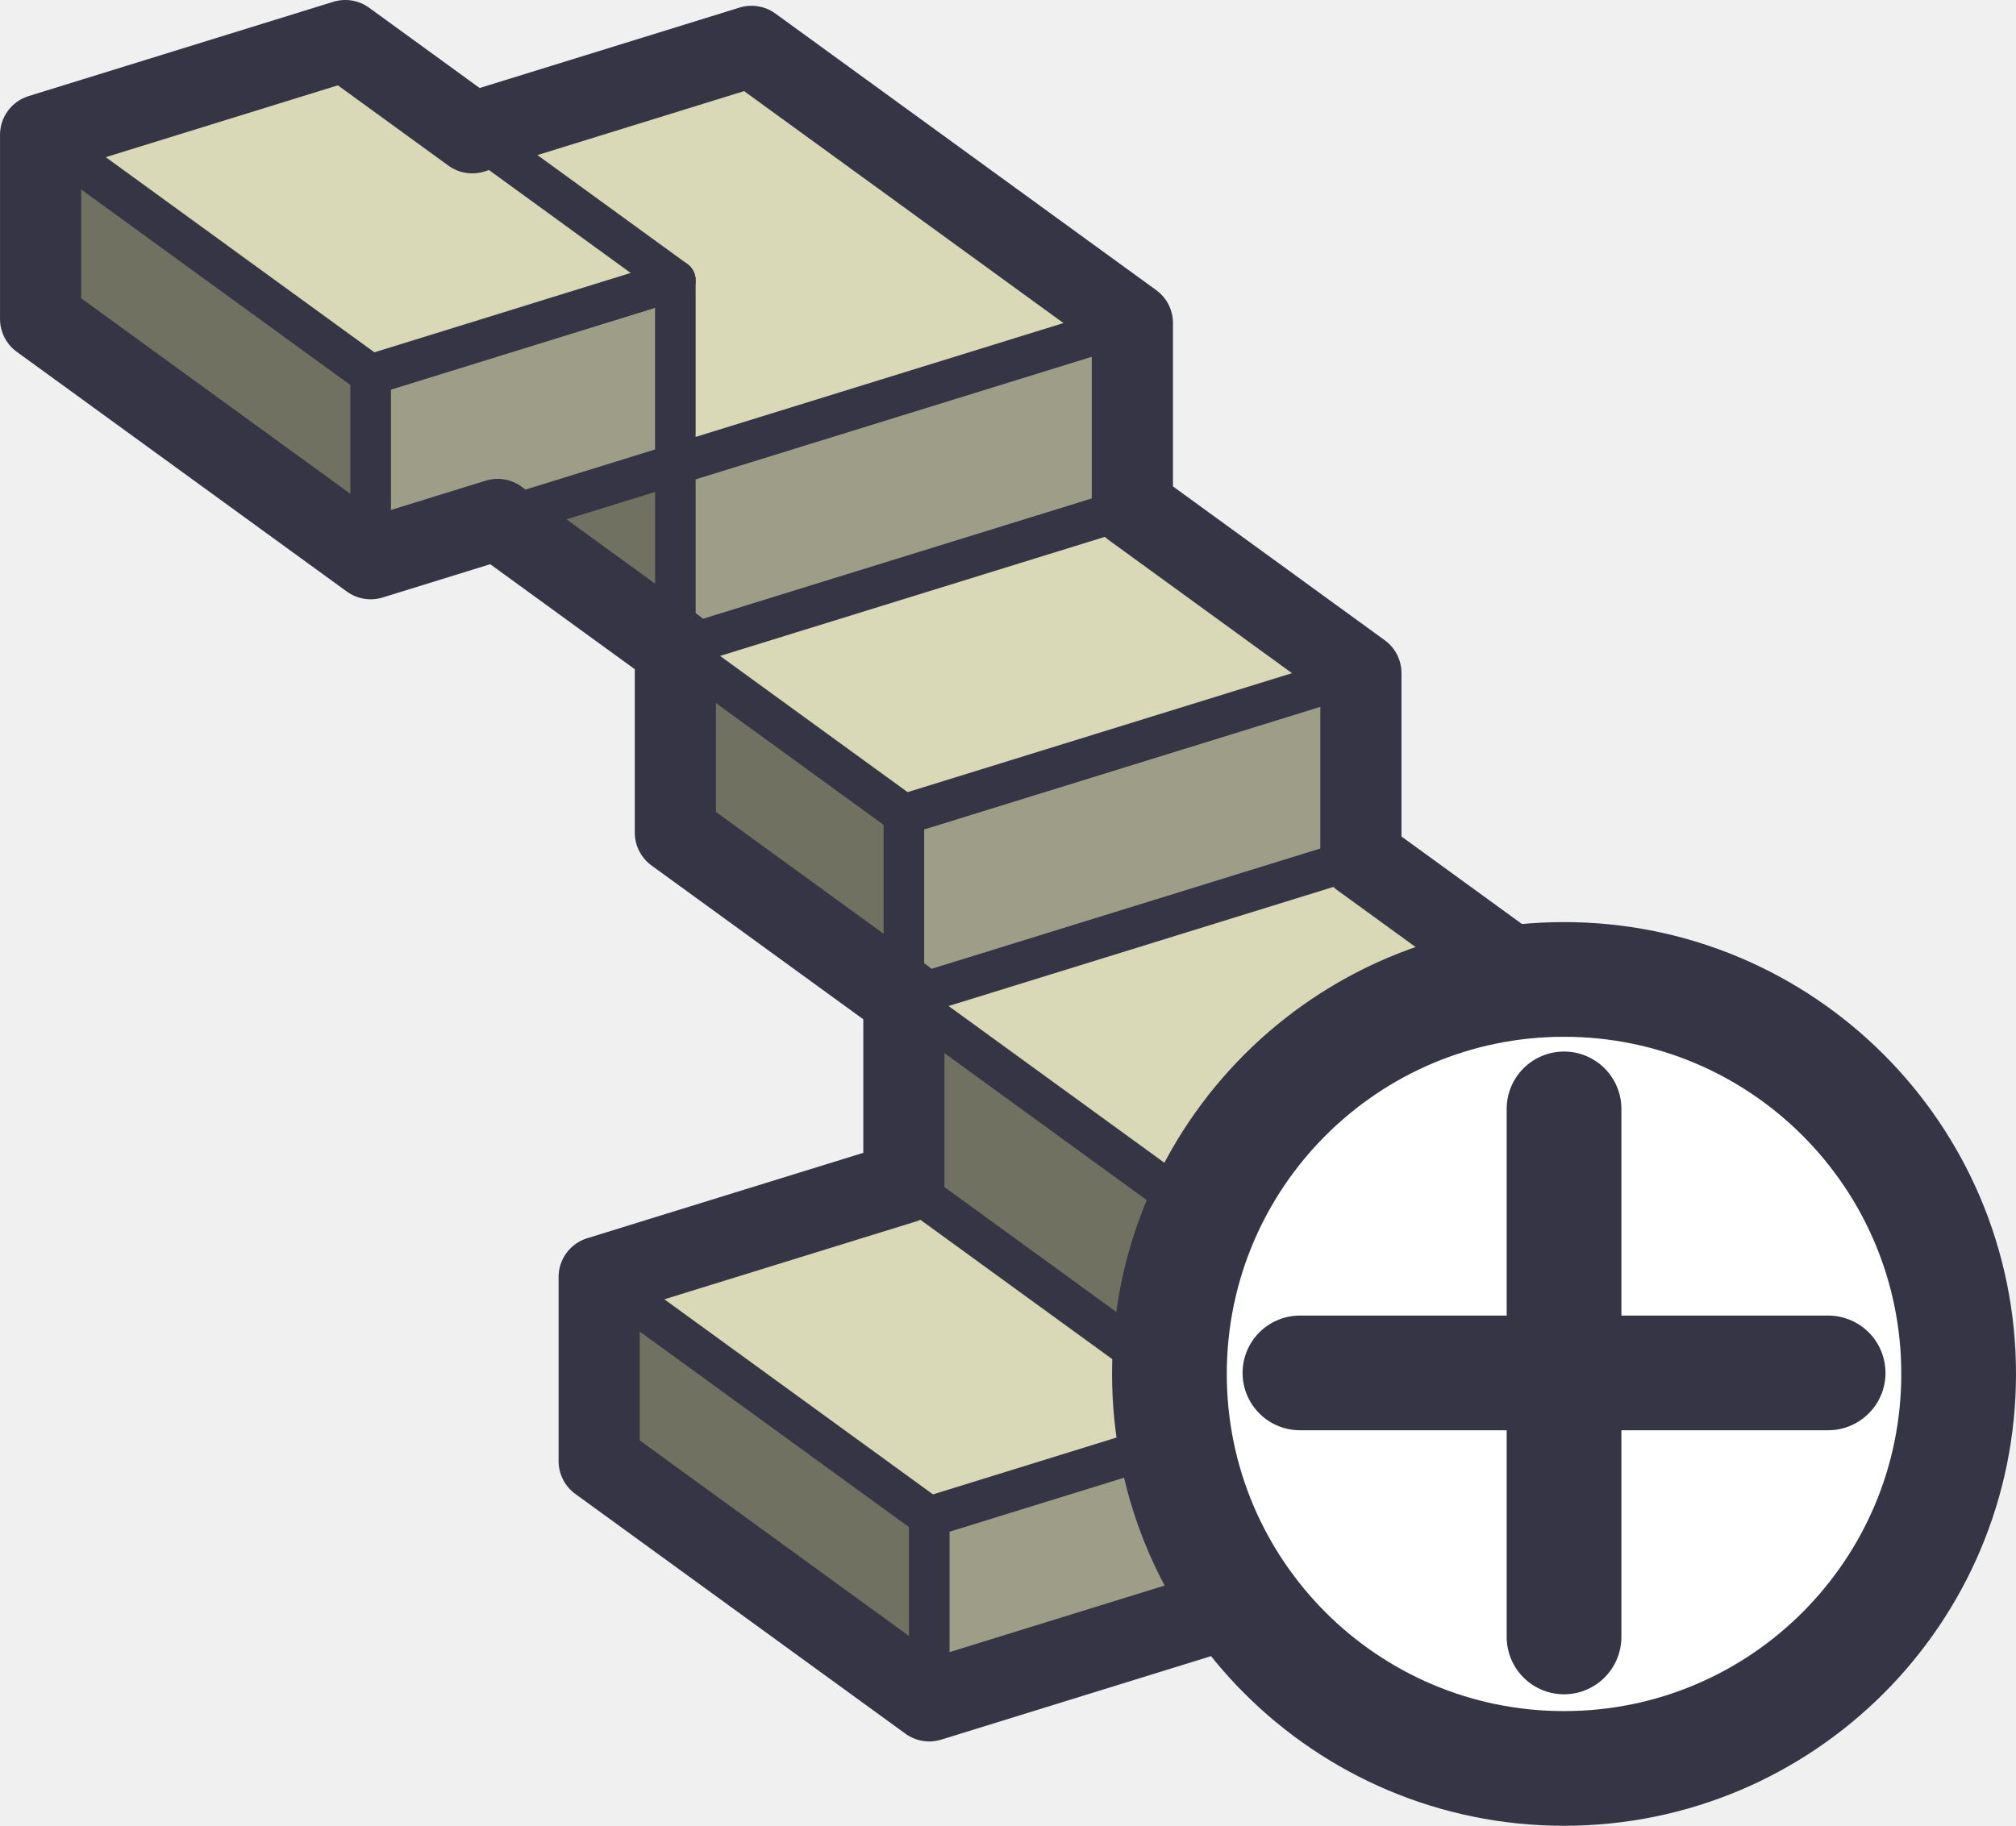
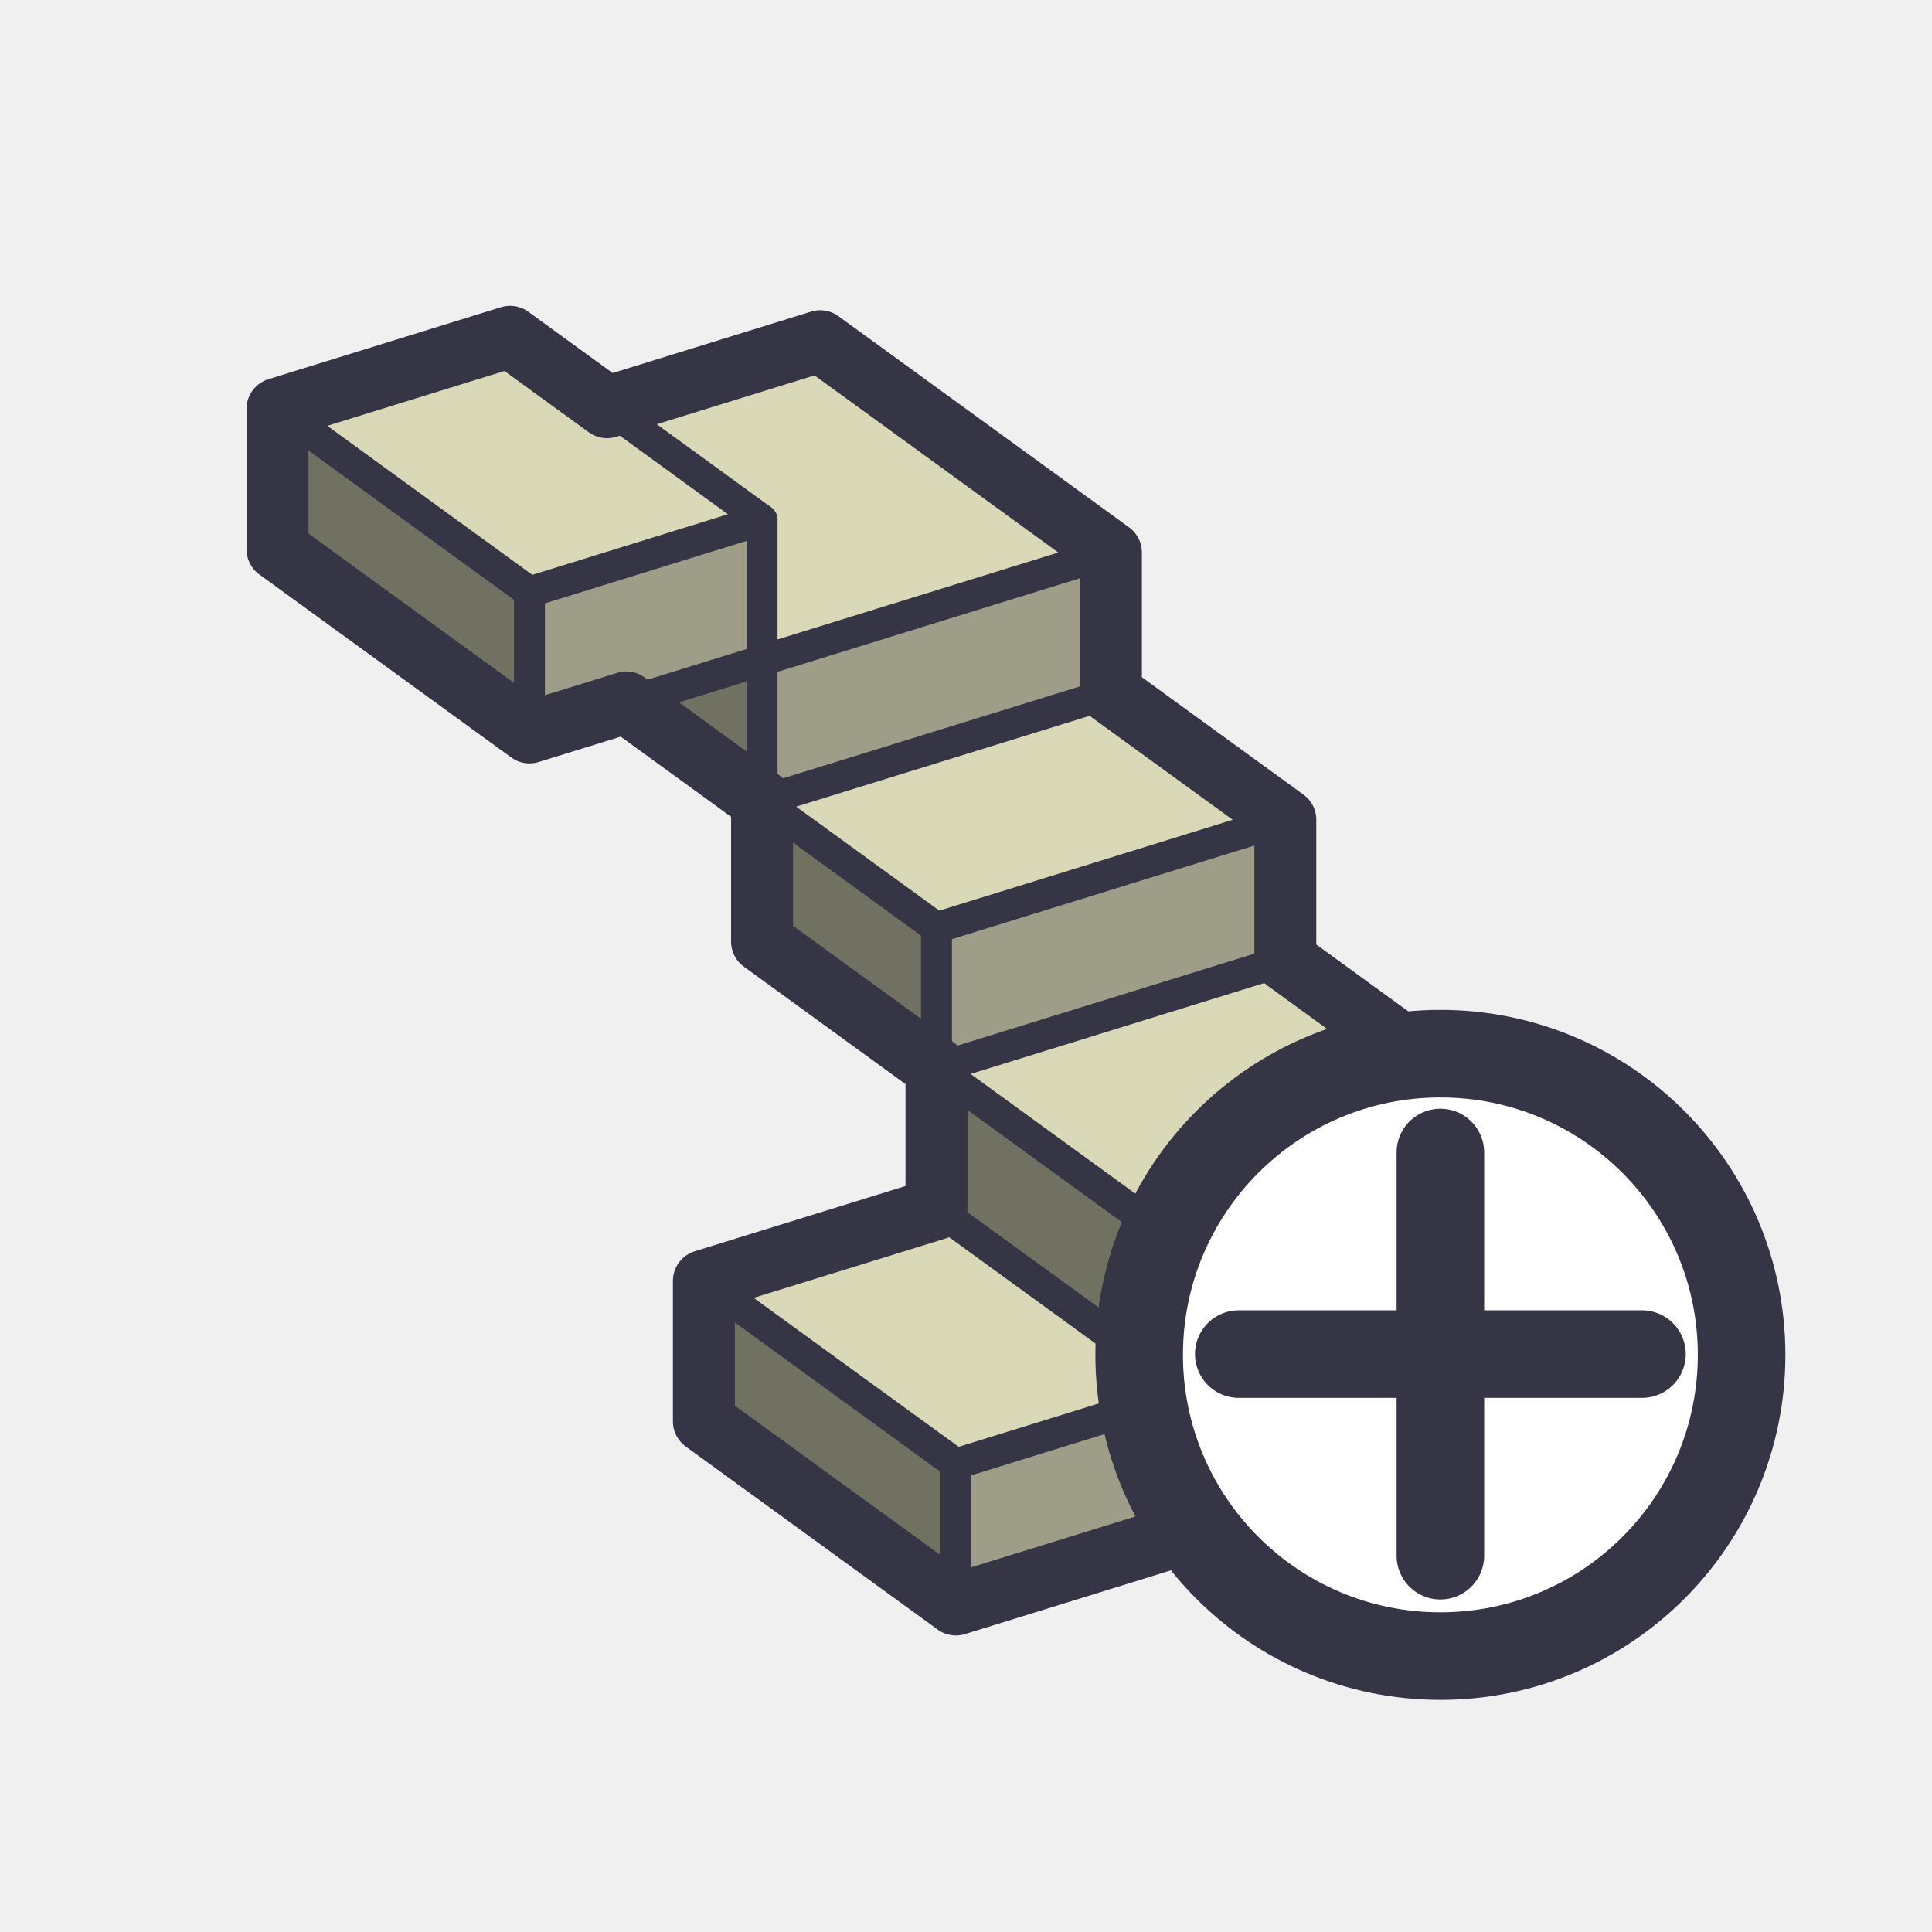
- <svg xmlns="http://www.w3.org/2000/svg" width="84.296mm" height="76.364mm" viewBox="0 0 84.296 76.364" version="1.1" id="svg1" xml:space="preserve">
+ <svg xmlns="http://www.w3.org/2000/svg" width="105.833mm" height="105.833mm" viewBox="0 0 105.833 105.833" version="1.1" id="svg1" xml:space="preserve">
  <defs id="defs1" />
-   <g id="layer8" transform="translate(-17.20149,-502.7147)">
+   <g id="layer8" transform="translate(-3.696552,-485.9612)">
    <g id="g63-7" style="display:inline;stroke-width:1.697;stroke-dasharray:none" transform="translate(-93.63952,307.7918)">
      <path style="fill:#d9d9b7;fill-opacity:1;stroke:none;stroke-width:1.697;stroke-linecap:round;stroke-linejoin:round;stroke-miterlimit:4.1;stroke-dasharray:none;stroke-opacity:1" d="m 135.895,248.333 13.802,10.028 12.74,-3.944 -13.802,-10.028 z" id="path49-6" />
      <path style="fill:#717162;fill-opacity:1;stroke:none;stroke-width:1.697;stroke-linecap:round;stroke-linejoin:round;stroke-miterlimit:4.1;stroke-dasharray:none;stroke-opacity:1" d="m 135.895,248.333 v 7.7 l 13.802,10.028 v -7.7 z" id="path51-11" />
      <path style="fill:#9e9e88;fill-opacity:1;stroke:none;stroke-width:1.697;stroke-linecap:round;stroke-linejoin:round;stroke-miterlimit:4.1;stroke-dasharray:none;stroke-opacity:1" d="m 162.437,262.117 v -7.7 l -12.74,3.944 v 7.7 z" id="path55-49" />
      <path style="fill:#d9d9b7;fill-opacity:1;stroke:none;stroke-width:1.697;stroke-linecap:round;stroke-linejoin:round;stroke-miterlimit:4.1;stroke-dasharray:none;stroke-opacity:1" d="m 148.635,236.69 13.802,10.028 19.11,-5.916 -13.802,-10.028 z" id="path49-6-6" />
      <path style="fill:#717162;fill-opacity:1;stroke:none;stroke-width:1.697;stroke-linecap:round;stroke-linejoin:round;stroke-miterlimit:4.1;stroke-dasharray:none;stroke-opacity:1" d="m 148.635,236.69 v 7.7 l 13.802,10.028 v -7.7 z" id="path51-11-1" />
      <path style="fill:#9e9e88;fill-opacity:1;stroke:none;stroke-width:1.697;stroke-linecap:round;stroke-linejoin:round;stroke-miterlimit:4.1;stroke-dasharray:none;stroke-opacity:1" d="m 181.547,248.333 v -7.532 l -19.11,5.916 v 7.7 z" id="path55-49-9" />
      <path style="fill:#d9d9b7;fill-opacity:1;stroke:none;stroke-width:1.697;stroke-linecap:round;stroke-linejoin:round;stroke-miterlimit:4.1;stroke-dasharray:none;stroke-opacity:1" d="m 139.08,222.048 9.555,6.942 19.11,-5.916 -9.555,-6.942 z" id="path49-6-0" />
      <path style="fill:#717162;fill-opacity:1;stroke:none;stroke-width:1.697;stroke-linecap:round;stroke-linejoin:round;stroke-miterlimit:4.1;stroke-dasharray:none;stroke-opacity:1" d="m 139.08,222.048 v 7.7 l 9.555,6.942 v -7.7 z" id="path51-11-3" />
      <path style="fill:#9e9e88;fill-opacity:1;stroke:none;stroke-width:1.697;stroke-linecap:round;stroke-linejoin:round;stroke-miterlimit:4.1;stroke-dasharray:none;stroke-opacity:1" d="m 167.745,230.774 v -7.7 l -19.11,5.916 v 7.7 z" id="path55-49-7" />
      <path style="fill:#d9d9b7;fill-opacity:1;stroke:none;stroke-width:1.697;stroke-linecap:round;stroke-linejoin:round;stroke-miterlimit:4.1;stroke-dasharray:none;stroke-opacity:1" d="m 123.155,202.777 15.925,11.57 19.11,-5.916 -15.925,-11.57 z" id="path49-6-6-1" />
      <path style="fill:#717162;fill-opacity:1;stroke:none;stroke-width:1.697;stroke-linecap:round;stroke-linejoin:round;stroke-miterlimit:4.1;stroke-dasharray:none;stroke-opacity:1" d="m 123.155,202.777 v 7.7 l 15.925,11.57 v -7.7 z" id="path51-11-1-9" />
      <path style="fill:#9e9e88;fill-opacity:1;stroke:none;stroke-width:1.697;stroke-linecap:round;stroke-linejoin:round;stroke-miterlimit:4.1;stroke-dasharray:none;stroke-opacity:1" d="m 158.19,216.132 v -7.7 l -19.11,5.916 v 7.7 z" id="path55-49-9-2" />
      <path style="fill:#d9d9b7;fill-opacity:1;stroke:none;stroke-width:1.697;stroke-linecap:round;stroke-linejoin:round;stroke-miterlimit:4.1;stroke-dasharray:none;stroke-opacity:1" d="m 112.538,200.564 13.802,10.028 12.74,-3.944 -13.802,-10.028 z" id="path49-6-2" />
      <path style="fill:#717162;fill-opacity:1;stroke:none;stroke-width:1.697;stroke-linecap:round;stroke-linejoin:round;stroke-miterlimit:4.1;stroke-dasharray:none;stroke-opacity:1" d="m 112.538,200.564 v 7.7 l 13.802,10.028 v -7.7 z" id="path51-11-2" />
      <path style="fill:#9e9e88;fill-opacity:1;stroke:none;stroke-width:1.697;stroke-linecap:round;stroke-linejoin:round;stroke-miterlimit:4.1;stroke-dasharray:none;stroke-opacity:1" d="m 139.08,214.348 v -7.7 l -12.74,3.944 v 7.7 z" id="path55-49-95" />
    </g>
    <g id="g65-5" style="display:inline;stroke-width:1.697;stroke-dasharray:none" transform="translate(-81.96105,303.0767)">
      <path style="fill:none;stroke:#363545;stroke-width:3.394;stroke-linecap:round;stroke-linejoin:round;stroke-miterlimit:4.1;stroke-dasharray:none;stroke-dashoffset:7.697;stroke-opacity:1" d="m -77.503,458.491 v 7.7 l 13.802,10.028 12.74,-3.944 v -7.7 l 19.11,-6.084 2.6e-5,-7.532 -13.802,-10.028 v -7.7 l -9.555,-6.942 v -7.7 l -15.925,-11.57 -11.678,3.615 -5.308,-3.857 -12.74,3.944 v 7.7 l 13.802,10.028 5.308,-1.643 7.432,5.4 v 7.7 l 9.555,6.942 v 7.7 z" id="path57" transform="translate(201.7191,-205.4425)" />
    </g>
    <g id="g84-3" transform="translate(-81.96105,303.0767)" style="display:inline;stroke-width:1.697;stroke-dasharray:none">
      <path style="fill:none;fill-opacity:1;stroke:#363545;stroke-width:1.697;stroke-linecap:round;stroke-linejoin:round;stroke-miterlimit:4.1;stroke-dasharray:none;stroke-opacity:1" d="m 138.018,270.776 v -7.7 l 12.74,-3.944" id="path67-1" />
      <path style="fill:none;fill-opacity:1;stroke:#363545;stroke-width:1.697;stroke-linecap:round;stroke-linejoin:round;stroke-miterlimit:4.1;stroke-dasharray:none;stroke-opacity:1" d="M 138.018,263.076 124.216,253.049" id="path69-5" />
      <path style="fill:none;fill-opacity:1;stroke:#363545;stroke-width:1.697;stroke-linecap:round;stroke-linejoin:round;stroke-miterlimit:4.1;stroke-dasharray:none;stroke-opacity:1" d="M 150.758,259.132 136.957,249.105" id="path71-1" />
      <path style="fill:none;fill-opacity:1;stroke:#363545;stroke-width:1.697;stroke-linecap:round;stroke-linejoin:round;stroke-miterlimit:4.1;stroke-dasharray:none;stroke-opacity:1" d="m 150.758,251.432 v 7.7" id="path73-7" />
      <path style="fill:none;fill-opacity:1;stroke:#363545;stroke-width:1.697;stroke-linecap:round;stroke-linejoin:round;stroke-miterlimit:4.1;stroke-dasharray:none;stroke-opacity:1" d="m 150.758,251.432 19.11,-5.916" id="path75-7" />
      <path style="fill:none;fill-opacity:1;stroke:#363545;stroke-width:1.697;stroke-linecap:round;stroke-linejoin:round;stroke-miterlimit:4.1;stroke-dasharray:none;stroke-opacity:1" d="m 114.661,215.306 1e-5,7.694" id="path82-1" />
      <path style="fill:none;fill-opacity:1;stroke:#363545;stroke-width:1.697;stroke-linecap:round;stroke-linejoin:round;stroke-miterlimit:4.1;stroke-dasharray:none;stroke-opacity:1" d="m 127.402,211.363 -12.74,3.947 -13.802,-10.03" id="path83-0" />
      <path style="fill:none;stroke:#363545;stroke-width:1.697;stroke-linecap:round;stroke-linejoin:round;stroke-miterlimit:4.1;stroke-dasharray:none;stroke-dashoffset:7.697;stroke-opacity:1" d="m 136.957,241.405 13.802,10.028" id="path31" />
      <path style="fill:none;stroke:#363545;stroke-width:1.697;stroke-linecap:round;stroke-linejoin:round;stroke-miterlimit:4.1;stroke-dasharray:none;stroke-dashoffset:7.697;stroke-opacity:1" d="m 156.067,235.489 -19.11,5.916 1e-5,-7.7 19.11,-5.916" id="path43" />
      <path style="fill:none;stroke:#363545;stroke-width:1.697;stroke-linecap:round;stroke-linejoin:round;stroke-miterlimit:4.1;stroke-dasharray:none;stroke-dashoffset:7.697;stroke-opacity:1" d="m 136.957,233.705 -9.555,-6.942 19.11,-5.916" id="path45" />
      <path style="fill:none;stroke:#363545;stroke-width:1.697;stroke-linecap:round;stroke-linejoin:round;stroke-miterlimit:4.1;stroke-dasharray:none;stroke-dashoffset:7.697;stroke-opacity:1" d="m 127.402,226.763 v -7.7 l -7.432,2.3" id="path47" />
      <path style="fill:none;stroke:#363545;stroke-width:1.697;stroke-linecap:round;stroke-linejoin:round;stroke-miterlimit:4.1;stroke-dasharray:none;stroke-dashoffset:7.697;stroke-opacity:1" d="m 118.908,205.192 8.493,6.171 v 7.7 l 19.11,-5.916" id="path53" />
    </g>
    <g id="layer4-1-3" transform="translate(562.6901,199.8614)" style="display:inline;stroke-width:1.697;stroke-dasharray:none">
      <circle style="fill:#ffffff;fill-opacity:1;stroke:#363545;stroke-width:4.797;stroke-linecap:round;stroke-linejoin:round;stroke-miterlimit:4.1;stroke-dasharray:none;stroke-opacity:1" id="path25-9-9" cx="-480.091" cy="360.318" r="16.5" />
      <path style="fill:#ffffff;fill-opacity:1;stroke:#363545;stroke-width:4.797;stroke-linecap:round;stroke-linejoin:round;stroke-miterlimit:4.1;stroke-dasharray:none;stroke-opacity:1" d="M -480.091,371.318 V 349.232" id="path27-7-6" />
      <path style="fill:#ffffff;fill-opacity:1;stroke:#363545;stroke-width:4.797;stroke-linecap:round;stroke-linejoin:round;stroke-miterlimit:4.1;stroke-dasharray:none;stroke-opacity:1" d="m -491.134,360.275 22.086,10e-6" id="path27-3-02-9" />
    </g>
+     <rect style="display:inline;fill:none;stroke:#363545;stroke-width:0;stroke-linecap:round;stroke-linejoin:round;stroke-miterlimit:4.1;stroke-dasharray:none;stroke-dashoffset:7.697" id="rect3-7" width="105.833" height="105.833" x="3.697" y="485.961" />
+   </g>
+   <g id="layer9" transform="translate(-167.8639,-625.3038)">
+     <rect style="display:inline;fill:none;stroke:#363545;stroke-width:0;stroke-linecap:round;stroke-linejoin:round;stroke-miterlimit:4.1;stroke-dasharray:none;stroke-dashoffset:7.697" id="rect3-1" width="105.833" height="105.833" x="165.218" y="532.7" />
  </g>
</svg>
